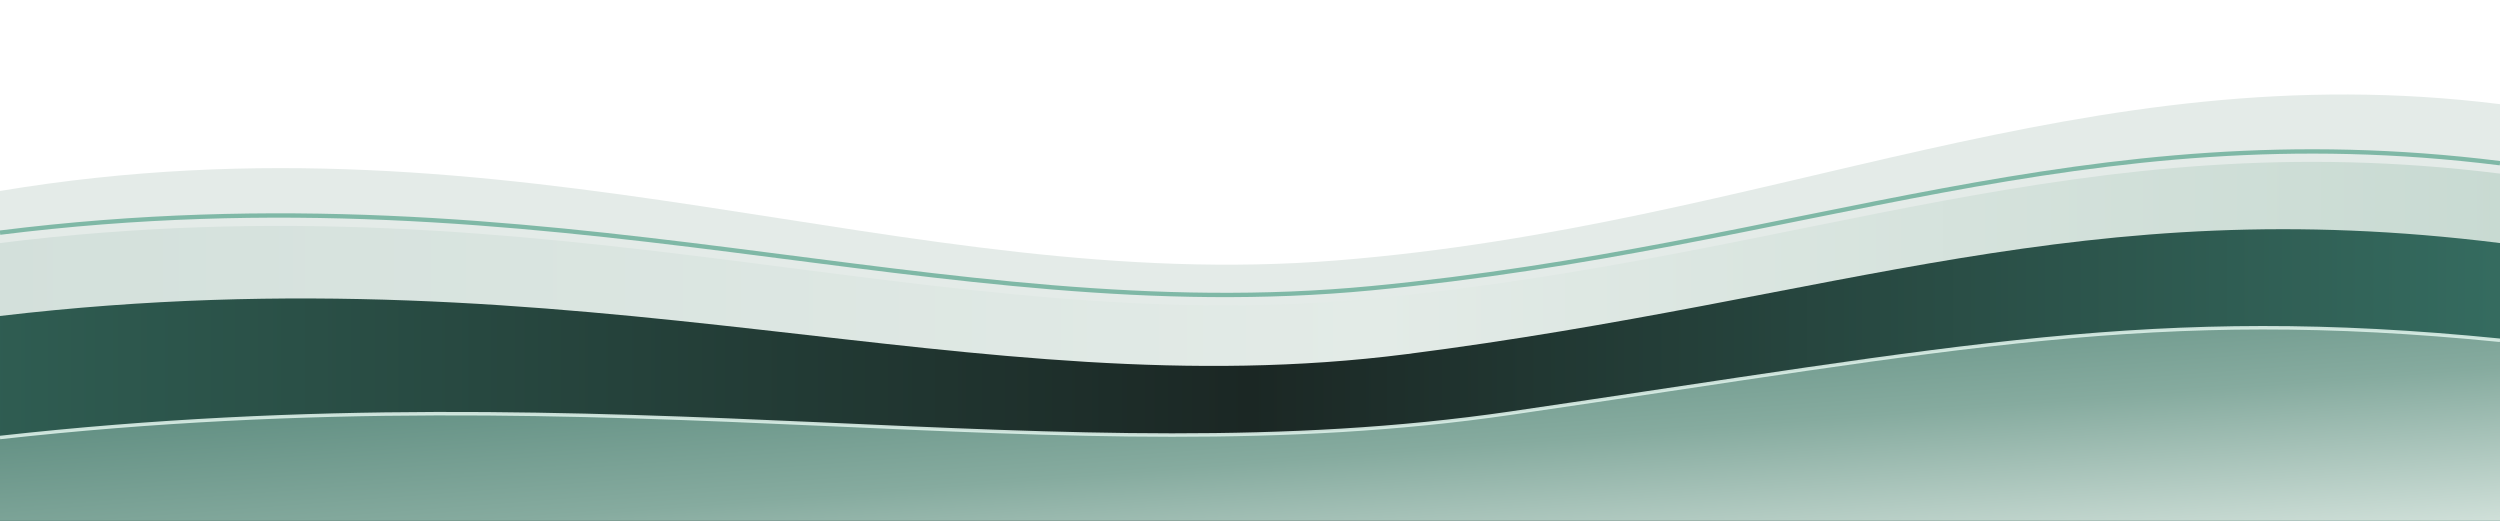
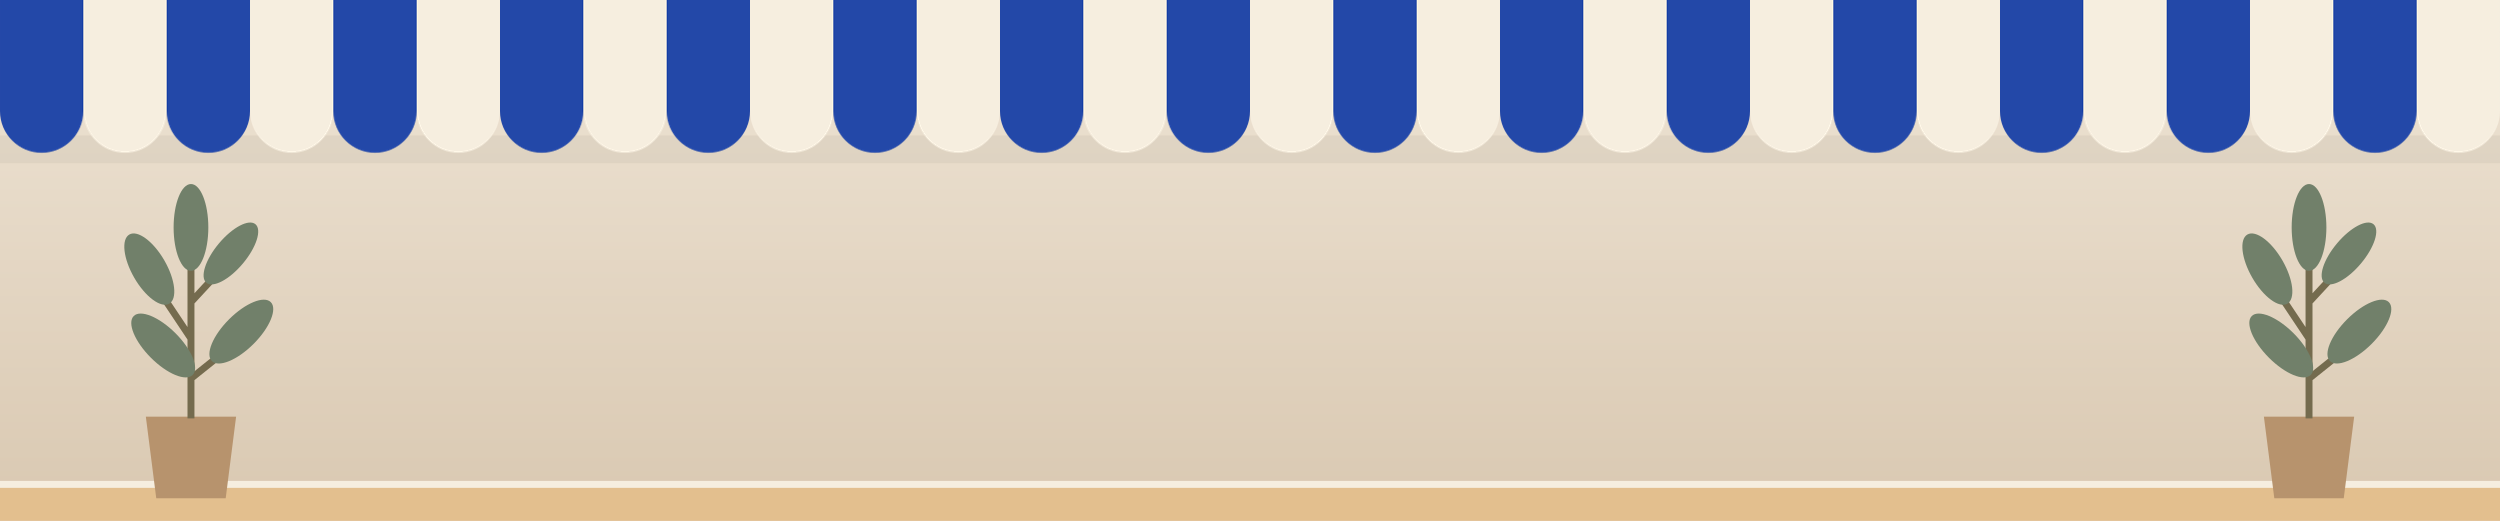
<svg xmlns="http://www.w3.org/2000/svg" viewBox="0 0 1440 300" preserveAspectRatio="xMidYMax slice">
  <defs>
-     <linearGradient id="b2" x1="0" x2="1">
-       <stop offset="0" stop-color="#d3e0db" />
-       <stop offset=".55" stop-color="#e3ebe7" />
-       <stop offset="1" stop-color="#c8dad2" />
+     <linearGradient id="wall" x2="0" y2="1">
+       <stop stop-color="#EFE5D6" />
+       <stop offset="1" stop-color="#D9C8B1" />
    </linearGradient>
-     <linearGradient id="b3" x1="0" x2="1">
-       <stop offset="0" stop-color="#2f5d52" />
-       <stop offset=".5" stop-color="#1b2724" />
-       <stop offset="1" stop-color="#356c60" />
-     </linearGradient>
-     <linearGradient id="b4" x1="0" x2="1" y1="0" y2="1">
-       <stop offset="0" stop-color="#477b6e" />
-       <stop offset=".6" stop-color="#86ab9f" />
-       <stop offset="1" stop-color="#d0e0d9" />
-     </linearGradient>
+     <pattern id="awning" width="96" height="96" patternUnits="userSpaceOnUse">
+       <path d="M0 0h48v64a24 24 0 0 1-48 0Z" fill="#2348A8" />
+       <path d="M48 0h48v64a24 24 0 0 1-48 0Z" fill="#F6EEDF" />
+     </pattern>
+     <g id="olive">
+       <path d="M-26 240h52l-6 47h-40Z" fill="#B7936D" />
+       <path d="M0 241v-111M0 195l-24-36M0 174l25-27M0 218l30-24" stroke="#746B4E" stroke-width="4" fill="none" />
+       <g fill="#71806A">
+         <ellipse cx="-24" cy="155" rx="10" ry="23" transform="rotate(-30 -24 155)" />
+         <ellipse cx="23" cy="146" rx="9" ry="22" transform="rotate(40 23 146)" />
+         <ellipse cy="131" rx="10" ry="25" />
+         <ellipse cx="29" cy="191" rx="10" ry="24" transform="rotate(45 29 191)" />
+         <ellipse cx="-16" cy="199" rx="10" ry="24" transform="rotate(-45 -16 199)" />
+       </g>
+     </g>
  </defs>
-   <path d="M0 110 C 300 60 520 170 770 150 S 1200 30 1440 60 V300 H0 Z" fill="#e4ebe8" />
-   <path d="M0 140 C 320 100 540 196 790 172 S 1200 70 1440 100 V300 H0 Z" fill="url(#b2)" />
-   <path d="M0 134 C 320 94 540 190 790 166 S 1200 64 1440 94" fill="none" stroke="#7fb8a6" stroke-width="2.5" />
-   <path d="M0 182 C 340 142 560 236 810 204 S 1200 110 1440 140 V300 H0 Z" fill="url(#b3)" />
-   <path d="M0 252 C 360 212 610 276 870 238 S 1240 176 1440 196 V300 H0 Z" fill="url(#b4)" />
-   <path d="M0 252 C 360 212 610 276 870 238 S 1240 176 1440 196" fill="none" stroke="#dcefe8" stroke-width="2" opacity=".9" />
+   <path fill="url(#wall)" d="M0 0h1440v300H0Z" />
+   <path d="M0 78h1440v16H0Z" fill="#12161E" opacity=".05" />
+   <path fill="url(#awning)" d="M0 0h1440v92H0Z" />
+   <path d="M0 279h1440v21H0Z" fill="#E3BF8E" />
+   <path d="M0 279h1440" stroke="#F6EEDF" stroke-width="4" />
+   <use href="#olive" x="110" />
+   <use href="#olive" x="1330" />
</svg>
